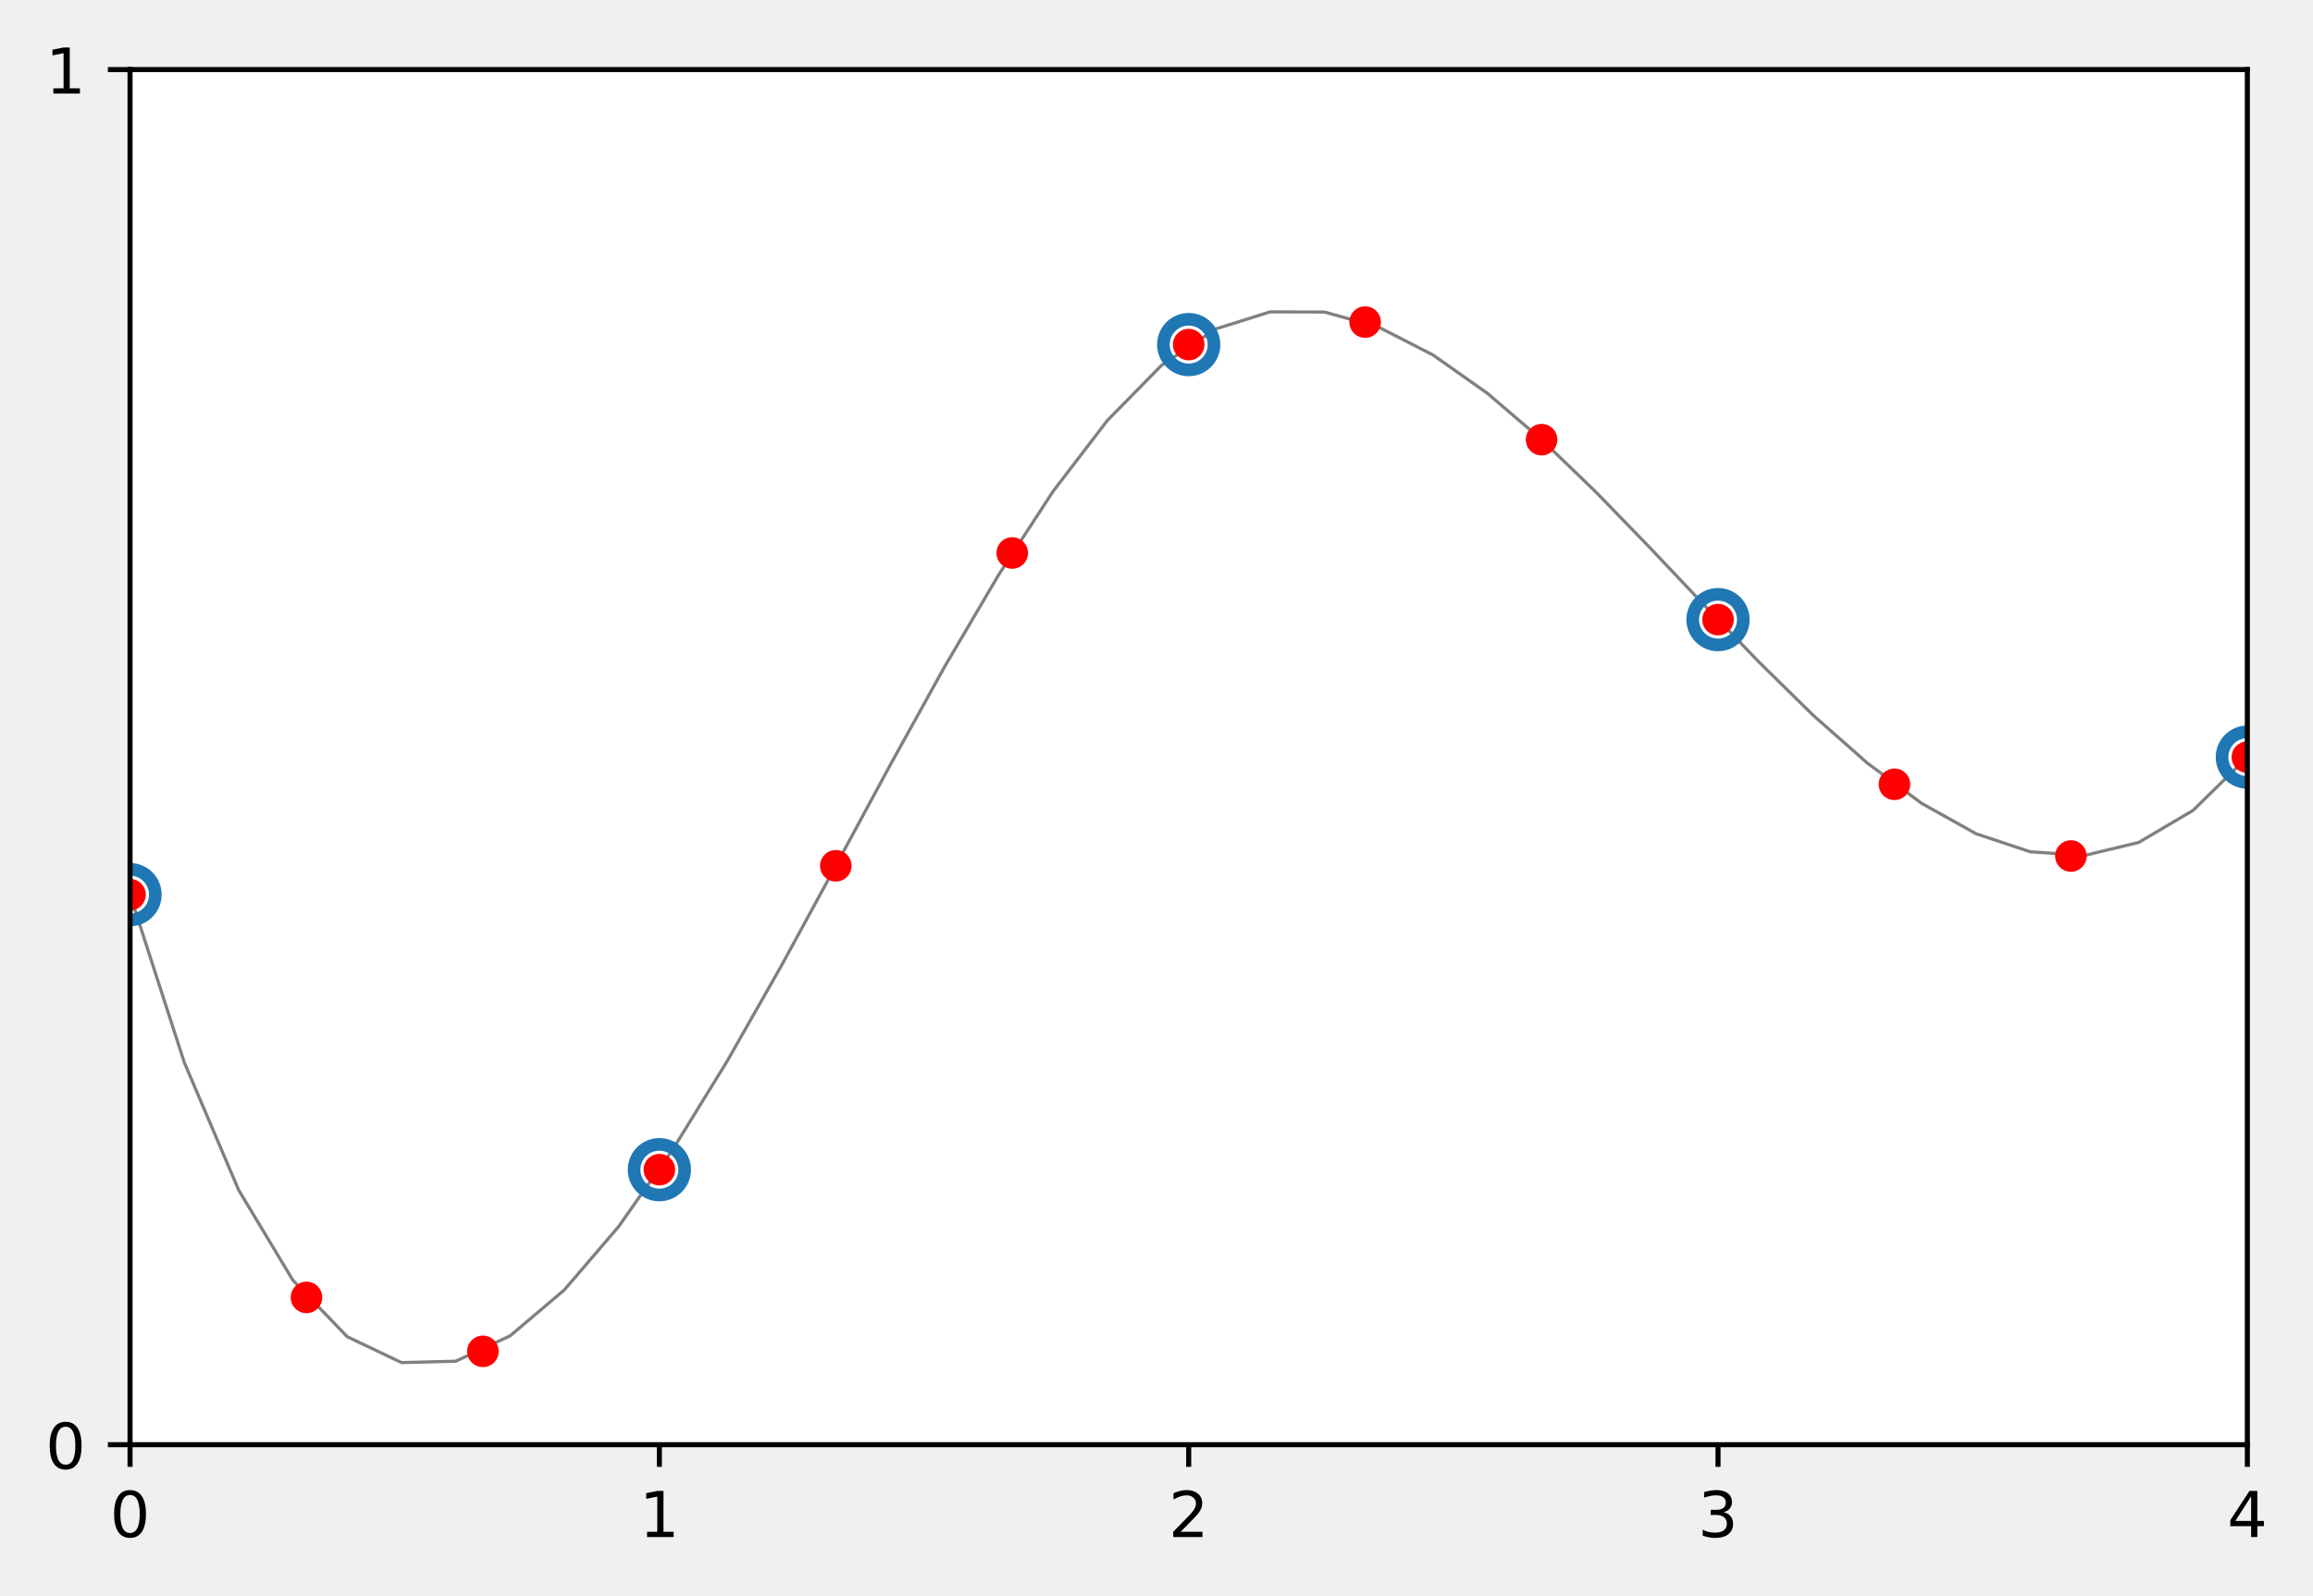
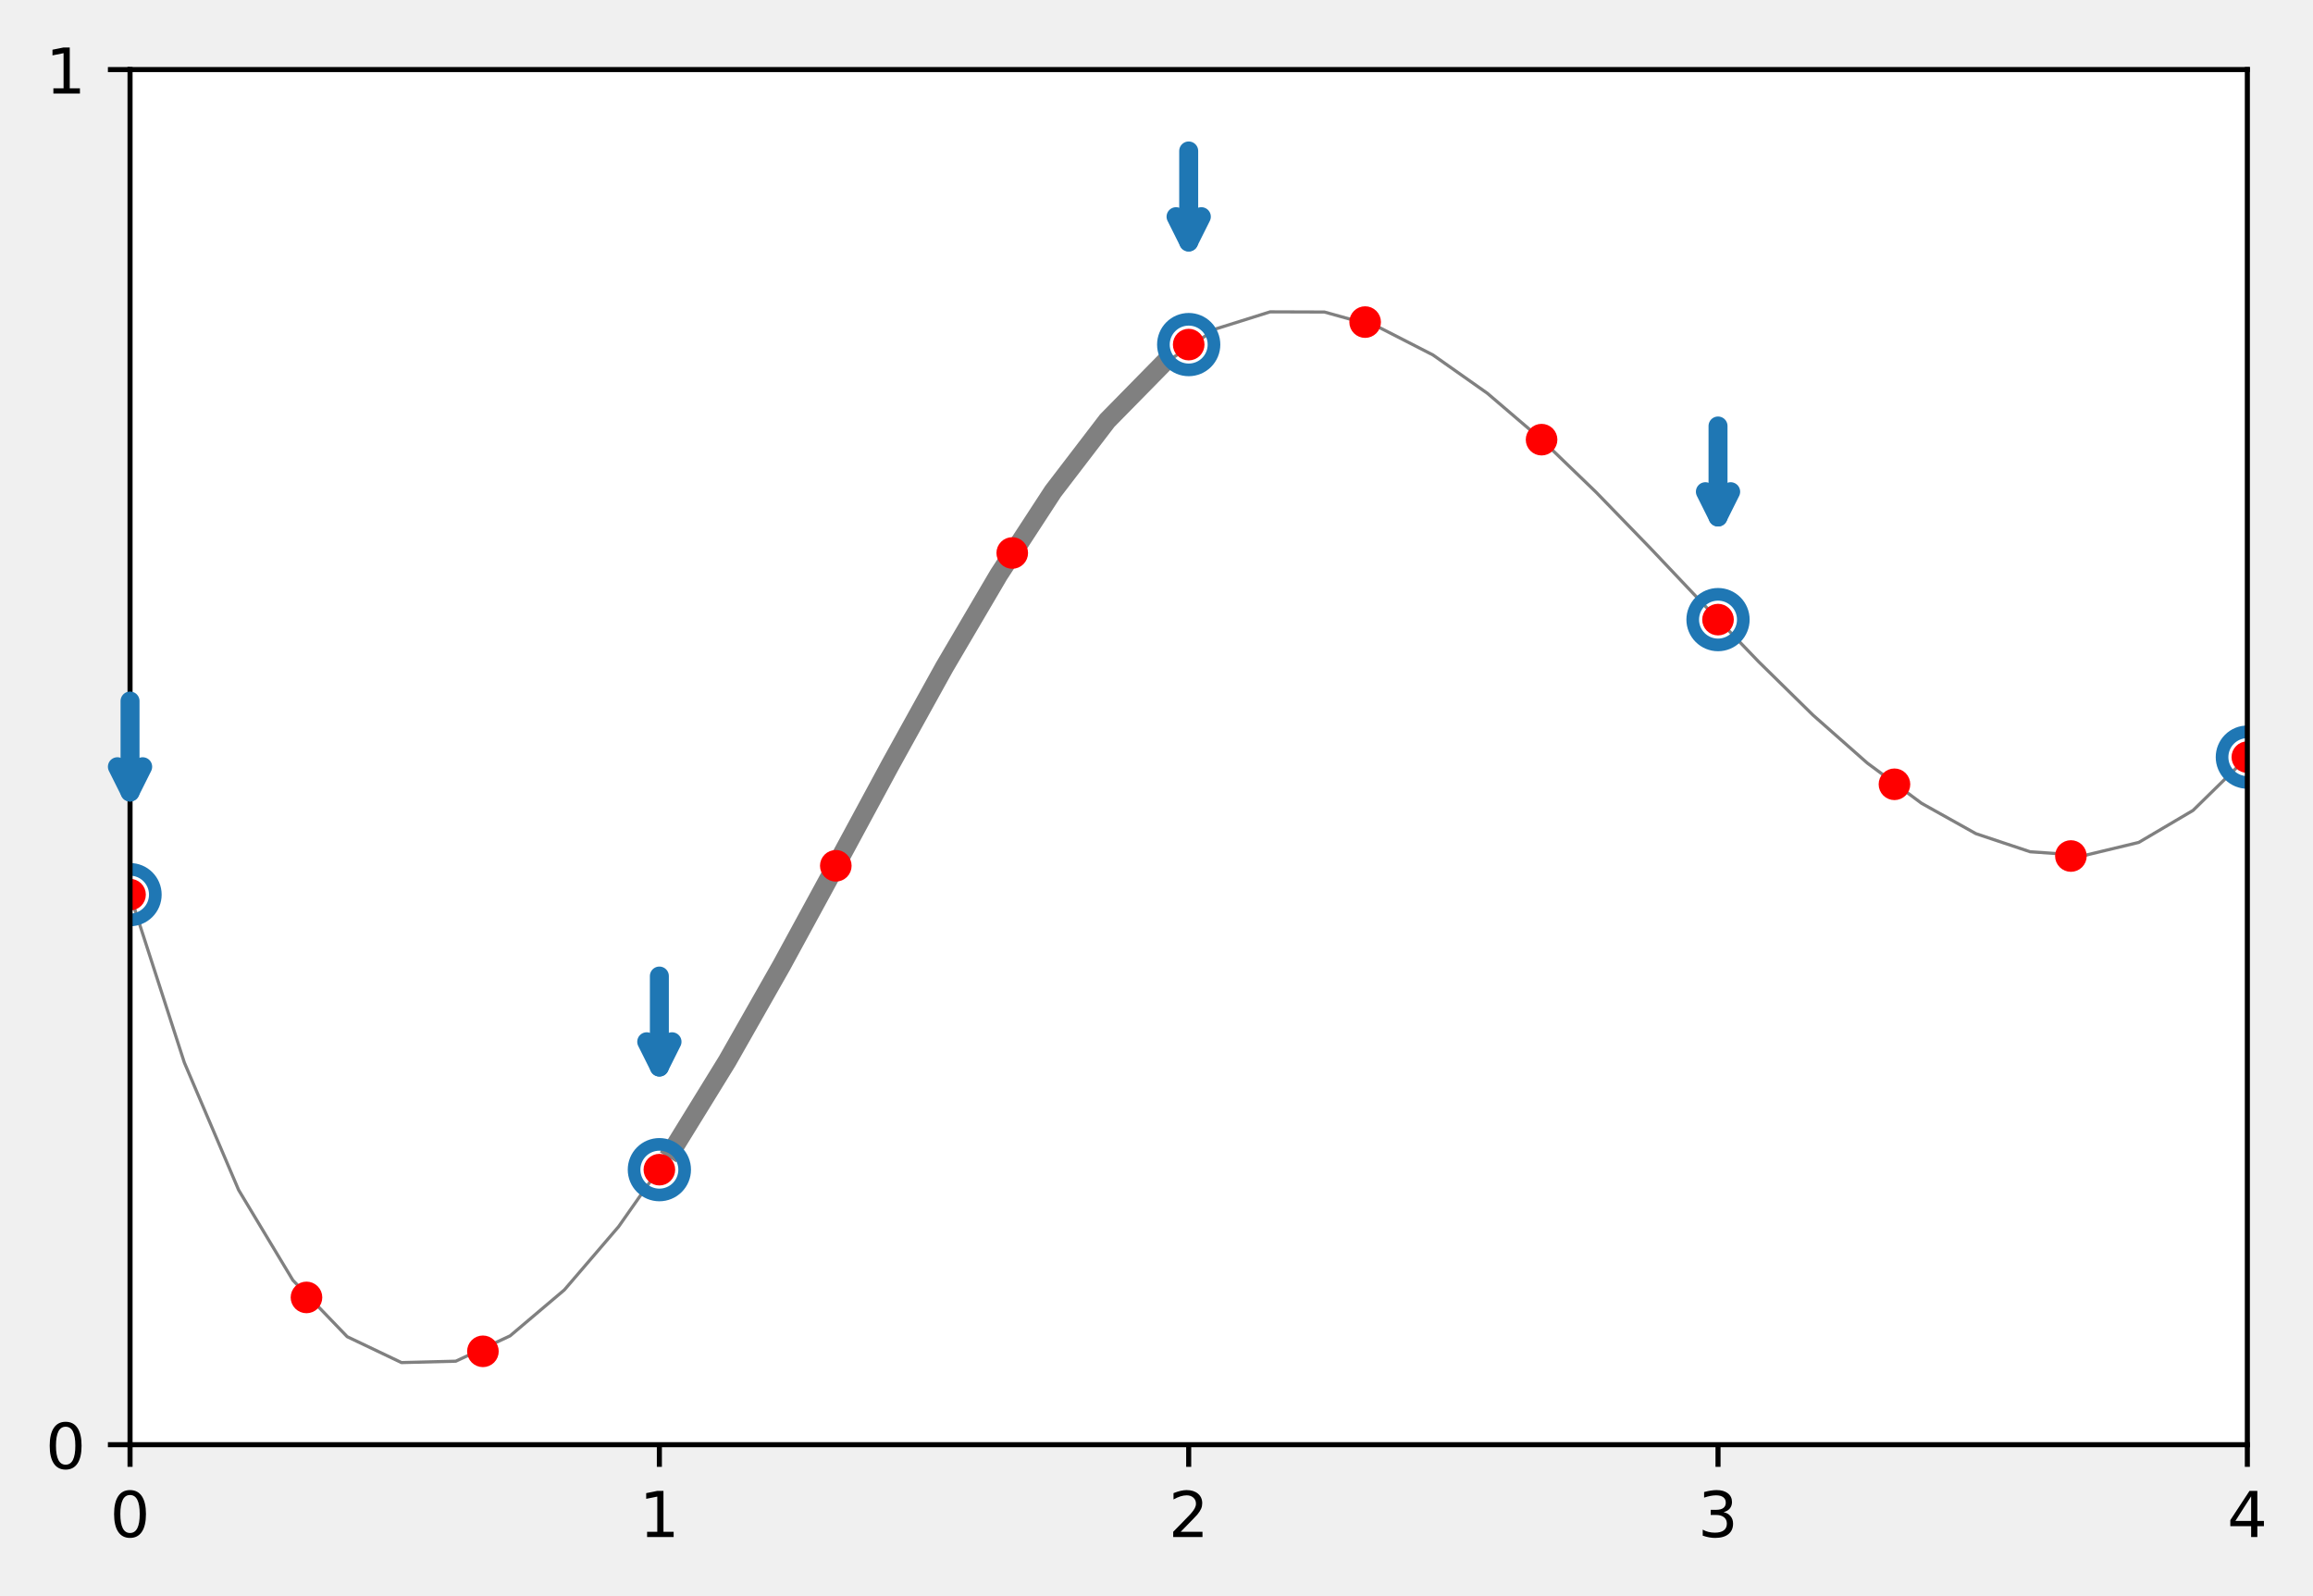
<svg xmlns="http://www.w3.org/2000/svg" xmlns:xlink="http://www.w3.org/1999/xlink" height="252.317pt" version="1.1" viewBox="0 0 365.744 252.317" width="365.744pt">
  <defs>
    <style type="text/css">*{stroke-linecap:butt;stroke-linejoin:round;}</style>
  </defs>
  <g id="figure_1">
    <g id="patch_1">
      <path d="M 0 252.317  L 365.744 252.317  L 365.744 0  L 0 0  z " style="fill:none;" />
    </g>
    <g id="axes_1">
      <g id="patch_2">
        <path d="M 20.562 228.439  L 355.363 228.439  L 355.363 10.999  L 20.562 10.999  z " style="fill:#ffffff;" />
      </g>
      <g id="matplotlib.axis_1">
        <g id="xtick_1">
          <g id="line2d_1">
            <defs>
-               <path d="M 0 0  L 0 3.5  " id="mc0b534f2a6" style="stroke:#000000;stroke-width:0.8;" />
+               <path d="M 0 0  L 0 3.5  " id="m7c7c16dc4b" style="stroke:#000000;stroke-width:0.8;" />
            </defs>
            <g>
-               <use style="stroke:#000000;stroke-width:0.8;" x="20.562" xlink:href="#mc0b534f2a6" y="228.439" />
+               <use style="stroke:#000000;stroke-width:0.8;" x="20.562" xlink:href="#m7c7c16dc4b" y="228.439" />
            </g>
          </g>
          <g id="text_1">
            <g transform="translate(17.38125 243.0377)scale(0.1 -0.1)">
              <defs>
                <path d="M 2034 4250  Q 1547 4250 1301 3770  Q 1056 3291 1056 2328  Q 1056 1369 1301 889  Q 1547 409 2034 409  Q 2525 409 2770 889  Q 3016 1369 3016 2328  Q 3016 3291 2770 3770  Q 2525 4250 2034 4250  z M 2034 4750  Q 2819 4750 3233 4129  Q 3647 3509 3647 2328  Q 3647 1150 3233 529  Q 2819 -91 2034 -91  Q 1250 -91 836 529  Q 422 1150 422 2328  Q 422 3509 836 4129  Q 1250 4750 2034 4750  z " id="DejaVuSans-30" transform="scale(0.015625)" />
              </defs>
              <use xlink:href="#DejaVuSans-30" />
            </g>
          </g>
        </g>
        <g id="xtick_2">
          <g id="line2d_2">
            <g>
-               <use style="stroke:#000000;stroke-width:0.8;" x="104.263" xlink:href="#mc0b534f2a6" y="228.439" />
+               <use style="stroke:#000000;stroke-width:0.8;" x="104.263" xlink:href="#m7c7c16dc4b" y="228.439" />
            </g>
          </g>
          <g id="text_2">
            <g transform="translate(101.0812 243.0377)scale(0.1 -0.1)">
              <defs>
                <path d="M 794 531  L 1825 531  L 1825 4091  L 703 3866  L 703 4441  L 1819 4666  L 2450 4666  L 2450 531  L 3481 531  L 3481 0  L 794 0  L 794 531  z " id="DejaVuSans-31" transform="scale(0.015625)" />
              </defs>
              <use xlink:href="#DejaVuSans-31" />
            </g>
          </g>
        </g>
        <g id="xtick_3">
          <g id="line2d_3">
            <g>
-               <use style="stroke:#000000;stroke-width:0.8;" x="187.963" xlink:href="#mc0b534f2a6" y="228.439" />
+               <use style="stroke:#000000;stroke-width:0.8;" x="187.963" xlink:href="#m7c7c16dc4b" y="228.439" />
            </g>
          </g>
          <g id="text_3">
            <g transform="translate(184.7812 243.0377)scale(0.1 -0.1)">
              <defs>
                <path d="M 1228 531  L 3431 531  L 3431 0  L 469 0  L 469 531  Q 828 903 1448 1529  Q 2069 2156 2228 2338  Q 2531 2678 2651 2914  Q 2772 3150 2772 3378  Q 2772 3750 2511 3984  Q 2250 4219 1831 4219  Q 1534 4219 1204 4116  Q 875 4013 500 3803  L 500 4441  Q 881 4594 1212 4672  Q 1544 4750 1819 4750  Q 2544 4750 2975 4387  Q 3406 4025 3406 3419  Q 3406 3131 3298 2873  Q 3191 2616 2906 2266  Q 2828 2175 2409 1742  Q 1991 1309 1228 531  z " id="DejaVuSans-32" transform="scale(0.015625)" />
              </defs>
              <use xlink:href="#DejaVuSans-32" />
            </g>
          </g>
        </g>
        <g id="xtick_4">
          <g id="line2d_4">
            <g>
-               <use style="stroke:#000000;stroke-width:0.8;" x="271.663" xlink:href="#mc0b534f2a6" y="228.439" />
+               <use style="stroke:#000000;stroke-width:0.8;" x="271.663" xlink:href="#m7c7c16dc4b" y="228.439" />
            </g>
          </g>
          <g id="text_4">
            <g transform="translate(268.4812 243.0377)scale(0.1 -0.1)">
              <defs>
                <path d="M 2597 2516  Q 3050 2419 3304 2112  Q 3559 1806 3559 1356  Q 3559 666 3084 287  Q 2609 -91 1734 -91  Q 1441 -91 1130 -33  Q 819 25 488 141  L 488 750  Q 750 597 1062 519  Q 1375 441 1716 441  Q 2309 441 2620 675  Q 2931 909 2931 1356  Q 2931 1769 2642 2001  Q 2353 2234 1838 2234  L 1294 2234  L 1294 2753  L 1863 2753  Q 2328 2753 2575 2939  Q 2822 3125 2822 3475  Q 2822 3834 2567 4026  Q 2313 4219 1838 4219  Q 1578 4219 1281 4162  Q 984 4106 628 3988  L 628 4550  Q 988 4650 1302 4700  Q 1616 4750 1894 4750  Q 2613 4750 3031 4423  Q 3450 4097 3450 3541  Q 3450 3153 3228 2886  Q 3006 2619 2597 2516  z " id="DejaVuSans-33" transform="scale(0.015625)" />
              </defs>
              <use xlink:href="#DejaVuSans-33" />
            </g>
          </g>
        </g>
        <g id="xtick_5">
          <g id="line2d_5">
            <g>
-               <use style="stroke:#000000;stroke-width:0.8;" x="355.363" xlink:href="#mc0b534f2a6" y="228.439" />
+               <use style="stroke:#000000;stroke-width:0.8;" x="355.363" xlink:href="#m7c7c16dc4b" y="228.439" />
            </g>
          </g>
          <g id="text_5">
            <g transform="translate(352.1812 243.0377)scale(0.1 -0.1)">
              <defs>
                <path d="M 2419 4116  L 825 1625  L 2419 1625  L 2419 4116  z M 2253 4666  L 3047 4666  L 3047 1625  L 3713 1625  L 3713 1100  L 3047 1100  L 3047 0  L 2419 0  L 2419 1100  L 313 1100  L 313 1709  L 2253 4666  z " id="DejaVuSans-34" transform="scale(0.015625)" />
              </defs>
              <use xlink:href="#DejaVuSans-34" />
            </g>
          </g>
        </g>
      </g>
      <g id="matplotlib.axis_2">
        <g id="ytick_1">
          <g id="line2d_6">
            <defs>
-               <path d="M 0 0  L -3.5 0  " id="m4fbe4a4c2c" style="stroke:#000000;stroke-width:0.8;" />
+               <path d="M 0 0  L -3.5 0  " id="md196f38ca2" style="stroke:#000000;stroke-width:0.8;" />
            </defs>
            <g>
-               <use style="stroke:#000000;stroke-width:0.8;" x="20.562" xlink:href="#m4fbe4a4c2c" y="228.439" />
+               <use style="stroke:#000000;stroke-width:0.8;" x="20.562" xlink:href="#md196f38ca2" y="228.439" />
            </g>
          </g>
          <g id="text_6">
            <g transform="translate(7.2 232.2384)scale(0.1 -0.1)">
              <use xlink:href="#DejaVuSans-30" />
            </g>
          </g>
        </g>
        <g id="ytick_2">
          <g id="line2d_7">
            <g>
-               <use style="stroke:#000000;stroke-width:0.8;" x="20.562" xlink:href="#m4fbe4a4c2c" y="10.999" />
+               <use style="stroke:#000000;stroke-width:0.8;" x="20.562" xlink:href="#md196f38ca2" y="10.999" />
            </g>
          </g>
          <g id="text_7">
            <g transform="translate(7.2 14.79844)scale(0.1 -0.1)">
              <use xlink:href="#DejaVuSans-31" />
            </g>
          </g>
        </g>
      </g>
      <g id="line2d_8">
-         <path clip-path="url(#p5c95129d1a)" d="M 20.562 141.463  L 29.147 168.012  L 37.732 188.163  L 46.316 202.439  L 54.901 211.362  L 63.486 215.454  L 72.07 215.236  L 80.655 211.232  L 89.239 203.961  L 97.824 193.948  L 106.409 181.713  L 114.993 167.778  L 123.578 152.667  L 132.162 136.9  L 140.747 120.999  L 149.332 105.487  L 157.916 90.886  L 166.501 77.717  L 175.086 66.502  L 183.67 57.764  L 192.255 52.007  L 200.839 49.311  L 209.424 49.338  L 218.009 51.731  L 226.593 56.13  L 235.178 62.179  L 243.762 69.52  L 252.347 77.795  L 260.932 86.646  L 269.516 95.716  L 278.101 104.646  L 286.686 113.079  L 295.27 120.657  L 303.855 127.023  L 312.439 131.819  L 321.024 134.686  L 329.609 135.268  L 338.193 133.205  L 346.778 128.142  L 355.363 119.719  " style="fill:none;stroke:#808080;stroke-linecap:square;stroke-width:0.5;" />
+         <path clip-path="url(#p96eebc35ae)" d="M 20.562 141.463  L 29.147 168.012  L 37.732 188.163  L 46.316 202.439  L 54.901 211.362  L 63.486 215.454  L 72.07 215.236  L 80.655 211.232  L 89.239 203.961  L 97.824 193.948  L 106.409 181.713  L 114.993 167.778  L 123.578 152.667  L 132.162 136.9  L 140.747 120.999  L 149.332 105.487  L 157.916 90.886  L 166.501 77.717  L 175.086 66.502  L 183.67 57.764  L 192.255 52.007  L 200.839 49.311  L 209.424 49.338  L 218.009 51.731  L 226.593 56.13  L 235.178 62.179  L 243.762 69.52  L 252.347 77.795  L 260.932 86.646  L 269.516 95.716  L 278.101 104.646  L 286.686 113.079  L 295.27 120.657  L 303.855 127.023  L 312.439 131.819  L 321.024 134.686  L 329.609 135.268  L 338.193 133.205  L 346.778 128.142  L 355.363 119.719  " style="fill:none;stroke:#808080;stroke-linecap:square;stroke-width:0.5;" />
      </g>
      <g id="line2d_9">
-         <path clip-path="url(#p5c95129d1a)" d="M 20.562 141.463  L 104.263 184.951  L 187.963 54.487  L 271.663 97.975  L 355.363 119.719  " style="fill:none;" />
+         <path clip-path="url(#p96eebc35ae)" d="M 106.409 181.713  L 114.993 167.778  L 123.578 152.667  L 132.162 136.9  L 140.747 120.999  L 149.332 105.487  L 157.916 90.886  L 166.501 77.717  L 175.086 66.502  L 183.67 57.764  " style="fill:none;stroke:#808080;stroke-linecap:square;stroke-width:3;" />
+       </g>
+       <g id="line2d_10">
+         <path clip-path="url(#p96eebc35ae)" d="M 20.562 141.463  L 104.263 184.951  L 187.963 54.487  L 271.663 97.975  L 355.363 119.719  " style="fill:none;" />
        <defs>
-           <path d="M 0 4  C 1.061 4 2.078 3.579 2.828 2.828  C 3.579 2.078 4 1.061 4 0  C 4 -1.061 3.579 -2.078 2.828 -2.828  C 2.078 -3.579 1.061 -4 0 -4  C -1.061 -4 -2.078 -3.579 -2.828 -2.828  C -3.579 -2.078 -4 -1.061 -4 0  C -4 1.061 -3.579 2.078 -2.828 2.828  C -2.078 3.579 -1.061 4 0 4  z " id="mca11215bed" style="stroke:#1f77b4;stroke-width:2;" />
+           <path d="M 0 4  C 1.061 4 2.078 3.579 2.828 2.828  C 3.579 2.078 4 1.061 4 0  C 4 -1.061 3.579 -2.078 2.828 -2.828  C 2.078 -3.579 1.061 -4 0 -4  C -1.061 -4 -2.078 -3.579 -2.828 -2.828  C -3.579 -2.078 -4 -1.061 -4 0  C -4 1.061 -3.579 2.078 -2.828 2.828  C -2.078 3.579 -1.061 4 0 4  z " id="m3646a2ab85" style="stroke:#1f77b4;stroke-width:2;" />
        </defs>
-         <g clip-path="url(#p5c95129d1a)">
-           <use style="fill-opacity:0;stroke:#1f77b4;stroke-width:2;" x="20.562" xlink:href="#mca11215bed" y="141.463" />
-           <use style="fill-opacity:0;stroke:#1f77b4;stroke-width:2;" x="104.263" xlink:href="#mca11215bed" y="184.951" />
-           <use style="fill-opacity:0;stroke:#1f77b4;stroke-width:2;" x="187.963" xlink:href="#mca11215bed" y="54.487" />
-           <use style="fill-opacity:0;stroke:#1f77b4;stroke-width:2;" x="271.663" xlink:href="#mca11215bed" y="97.975" />
-           <use style="fill-opacity:0;stroke:#1f77b4;stroke-width:2;" x="355.363" xlink:href="#mca11215bed" y="119.719" />
+         <g clip-path="url(#p96eebc35ae)">
+           <use style="fill-opacity:0;stroke:#1f77b4;stroke-width:2;" x="20.562" xlink:href="#m3646a2ab85" y="141.463" />
+           <use style="fill-opacity:0;stroke:#1f77b4;stroke-width:2;" x="104.263" xlink:href="#m3646a2ab85" y="184.951" />
+           <use style="fill-opacity:0;stroke:#1f77b4;stroke-width:2;" x="187.963" xlink:href="#m3646a2ab85" y="54.487" />
+           <use style="fill-opacity:0;stroke:#1f77b4;stroke-width:2;" x="271.663" xlink:href="#m3646a2ab85" y="97.975" />
+           <use style="fill-opacity:0;stroke:#1f77b4;stroke-width:2;" x="355.363" xlink:href="#m3646a2ab85" y="119.719" />
        </g>
      </g>
-       <g id="line2d_10">
-         <path clip-path="url(#p5c95129d1a)" d="M 20.562 141.463  L 48.462 205.152  L 76.362 213.675  L 104.263 184.951  L 132.162 136.9  L 160.062 87.439  L 187.963 54.487  L 215.863 50.93  L 243.762 69.52  L 271.663 97.975  L 299.562 124.014  L 327.462 135.356  L 355.363 119.719  " style="fill:none;" />
+       <g id="line2d_11">
+         <path clip-path="url(#p96eebc35ae)" d="M 20.562 141.463  L 48.462 205.152  L 76.362 213.675  L 104.263 184.951  L 132.162 136.9  L 160.062 87.439  L 187.963 54.487  L 215.863 50.93  L 243.762 69.52  L 271.663 97.975  L 299.562 124.014  L 327.462 135.356  L 355.363 119.719  " style="fill:none;" />
        <defs>
-           <path d="M 0 2  C 0.53 2 1.039 1.789 1.414 1.414  C 1.789 1.039 2 0.53 2 0  C 2 -0.53 1.789 -1.039 1.414 -1.414  C 1.039 -1.789 0.53 -2 0 -2  C -0.53 -2 -1.039 -1.789 -1.414 -1.414  C -1.789 -1.039 -2 -0.53 -2 0  C -2 0.53 -1.789 1.039 -1.414 1.414  C -1.039 1.789 -0.53 2 0 2  z " id="mcc58852d98" style="stroke:#ff0000;" />
+           <path d="M 0 2  C 0.53 2 1.039 1.789 1.414 1.414  C 1.789 1.039 2 0.53 2 0  C 2 -0.53 1.789 -1.039 1.414 -1.414  C 1.039 -1.789 0.53 -2 0 -2  C -0.53 -2 -1.039 -1.789 -1.414 -1.414  C -1.789 -1.039 -2 -0.53 -2 0  C -2 0.53 -1.789 1.039 -1.414 1.414  C -1.039 1.789 -0.53 2 0 2  z " id="m4d59f3df22" style="stroke:#ff0000;" />
        </defs>
-         <g clip-path="url(#p5c95129d1a)">
-           <use style="fill:#ff0000;stroke:#ff0000;" x="20.562" xlink:href="#mcc58852d98" y="141.463" />
-           <use style="fill:#ff0000;stroke:#ff0000;" x="48.462" xlink:href="#mcc58852d98" y="205.152" />
-           <use style="fill:#ff0000;stroke:#ff0000;" x="76.362" xlink:href="#mcc58852d98" y="213.675" />
-           <use style="fill:#ff0000;stroke:#ff0000;" x="104.263" xlink:href="#mcc58852d98" y="184.951" />
-           <use style="fill:#ff0000;stroke:#ff0000;" x="132.162" xlink:href="#mcc58852d98" y="136.9" />
-           <use style="fill:#ff0000;stroke:#ff0000;" x="160.062" xlink:href="#mcc58852d98" y="87.439" />
-           <use style="fill:#ff0000;stroke:#ff0000;" x="187.963" xlink:href="#mcc58852d98" y="54.487" />
-           <use style="fill:#ff0000;stroke:#ff0000;" x="215.863" xlink:href="#mcc58852d98" y="50.93" />
-           <use style="fill:#ff0000;stroke:#ff0000;" x="243.762" xlink:href="#mcc58852d98" y="69.52" />
-           <use style="fill:#ff0000;stroke:#ff0000;" x="271.663" xlink:href="#mcc58852d98" y="97.975" />
-           <use style="fill:#ff0000;stroke:#ff0000;" x="299.562" xlink:href="#mcc58852d98" y="124.014" />
-           <use style="fill:#ff0000;stroke:#ff0000;" x="327.462" xlink:href="#mcc58852d98" y="135.356" />
-           <use style="fill:#ff0000;stroke:#ff0000;" x="355.363" xlink:href="#mcc58852d98" y="119.719" />
+         <g clip-path="url(#p96eebc35ae)">
+           <use style="fill:#ff0000;stroke:#ff0000;" x="20.562" xlink:href="#m4d59f3df22" y="141.463" />
+           <use style="fill:#ff0000;stroke:#ff0000;" x="48.462" xlink:href="#m4d59f3df22" y="205.152" />
+           <use style="fill:#ff0000;stroke:#ff0000;" x="76.362" xlink:href="#m4d59f3df22" y="213.675" />
+           <use style="fill:#ff0000;stroke:#ff0000;" x="104.263" xlink:href="#m4d59f3df22" y="184.951" />
+           <use style="fill:#ff0000;stroke:#ff0000;" x="132.162" xlink:href="#m4d59f3df22" y="136.9" />
+           <use style="fill:#ff0000;stroke:#ff0000;" x="160.062" xlink:href="#m4d59f3df22" y="87.439" />
+           <use style="fill:#ff0000;stroke:#ff0000;" x="187.963" xlink:href="#m4d59f3df22" y="54.487" />
+           <use style="fill:#ff0000;stroke:#ff0000;" x="215.863" xlink:href="#m4d59f3df22" y="50.93" />
+           <use style="fill:#ff0000;stroke:#ff0000;" x="243.762" xlink:href="#m4d59f3df22" y="69.52" />
+           <use style="fill:#ff0000;stroke:#ff0000;" x="271.663" xlink:href="#m4d59f3df22" y="97.975" />
+           <use style="fill:#ff0000;stroke:#ff0000;" x="299.562" xlink:href="#m4d59f3df22" y="124.014" />
+           <use style="fill:#ff0000;stroke:#ff0000;" x="327.462" xlink:href="#m4d59f3df22" y="135.356" />
+           <use style="fill:#ff0000;stroke:#ff0000;" x="355.363" xlink:href="#m4d59f3df22" y="119.719" />
        </g>
      </g>
      <g id="patch_3">
        <path d="M 20.562 228.439  L 20.562 10.999  " style="fill:none;stroke:#000000;stroke-linecap:square;stroke-linejoin:miter;stroke-width:0.8;" />
      </g>
      <g id="patch_4">
        <path d="M 355.363 228.439  L 355.363 10.999  " style="fill:none;stroke:#000000;stroke-linecap:square;stroke-linejoin:miter;stroke-width:0.8;" />
      </g>
      <g id="patch_5">
        <path d="M 20.562 228.439  L 355.363 228.439  " style="fill:none;stroke:#000000;stroke-linecap:square;stroke-linejoin:miter;stroke-width:0.8;" />
      </g>
      <g id="patch_6">
        <path d="M 20.562 10.999  L 355.363 10.999  " style="fill:none;stroke:#000000;stroke-linecap:square;stroke-linejoin:miter;stroke-width:0.8;" />
      </g>
+       <g id="patch_7">
+         <path d="M 20.562 110.846  Q 20.562 119.718 20.562 125.237  " style="fill:none;stroke:#1f77b4;stroke-linecap:round;stroke-width:3;" />
+         <path d="M 22.562 121.237  L 20.562 125.237  L 18.562 121.237  " style="fill:none;stroke:#1f77b4;stroke-linecap:round;stroke-width:3;" />
+       </g>
+       <g id="patch_8">
+         <path d="M 104.263 154.334  Q 104.263 163.206 104.263 168.725  " style="fill:none;stroke:#1f77b4;stroke-linecap:round;stroke-width:3;" />
+         <path d="M 106.263 164.725  L 104.263 168.725  L 102.263 164.725  " style="fill:none;stroke:#1f77b4;stroke-linecap:round;stroke-width:3;" />
+       </g>
+       <g id="patch_9">
+         <path d="M 187.963 23.87  Q 187.963 32.742 187.963 38.261  " style="fill:none;stroke:#1f77b4;stroke-linecap:round;stroke-width:3;" />
+         <path d="M 189.963 34.261  L 187.963 38.261  L 185.963 34.261  " style="fill:none;stroke:#1f77b4;stroke-linecap:round;stroke-width:3;" />
+       </g>
+       <g id="patch_10">
+         <path d="M 271.663 67.358  Q 271.663 76.23 271.663 81.749  " style="fill:none;stroke:#1f77b4;stroke-linecap:round;stroke-width:3;" />
+         <path d="M 273.663 77.749  L 271.663 81.749  L 269.663 77.749  " style="fill:none;stroke:#1f77b4;stroke-linecap:round;stroke-width:3;" />
+       </g>
    </g>
  </g>
  <defs>
-     <clipPath id="p5c95129d1a">
+     <clipPath id="p96eebc35ae">
      <rect height="217.44" width="334.8" x="20.562" y="10.999" />
    </clipPath>
  </defs>
</svg>
